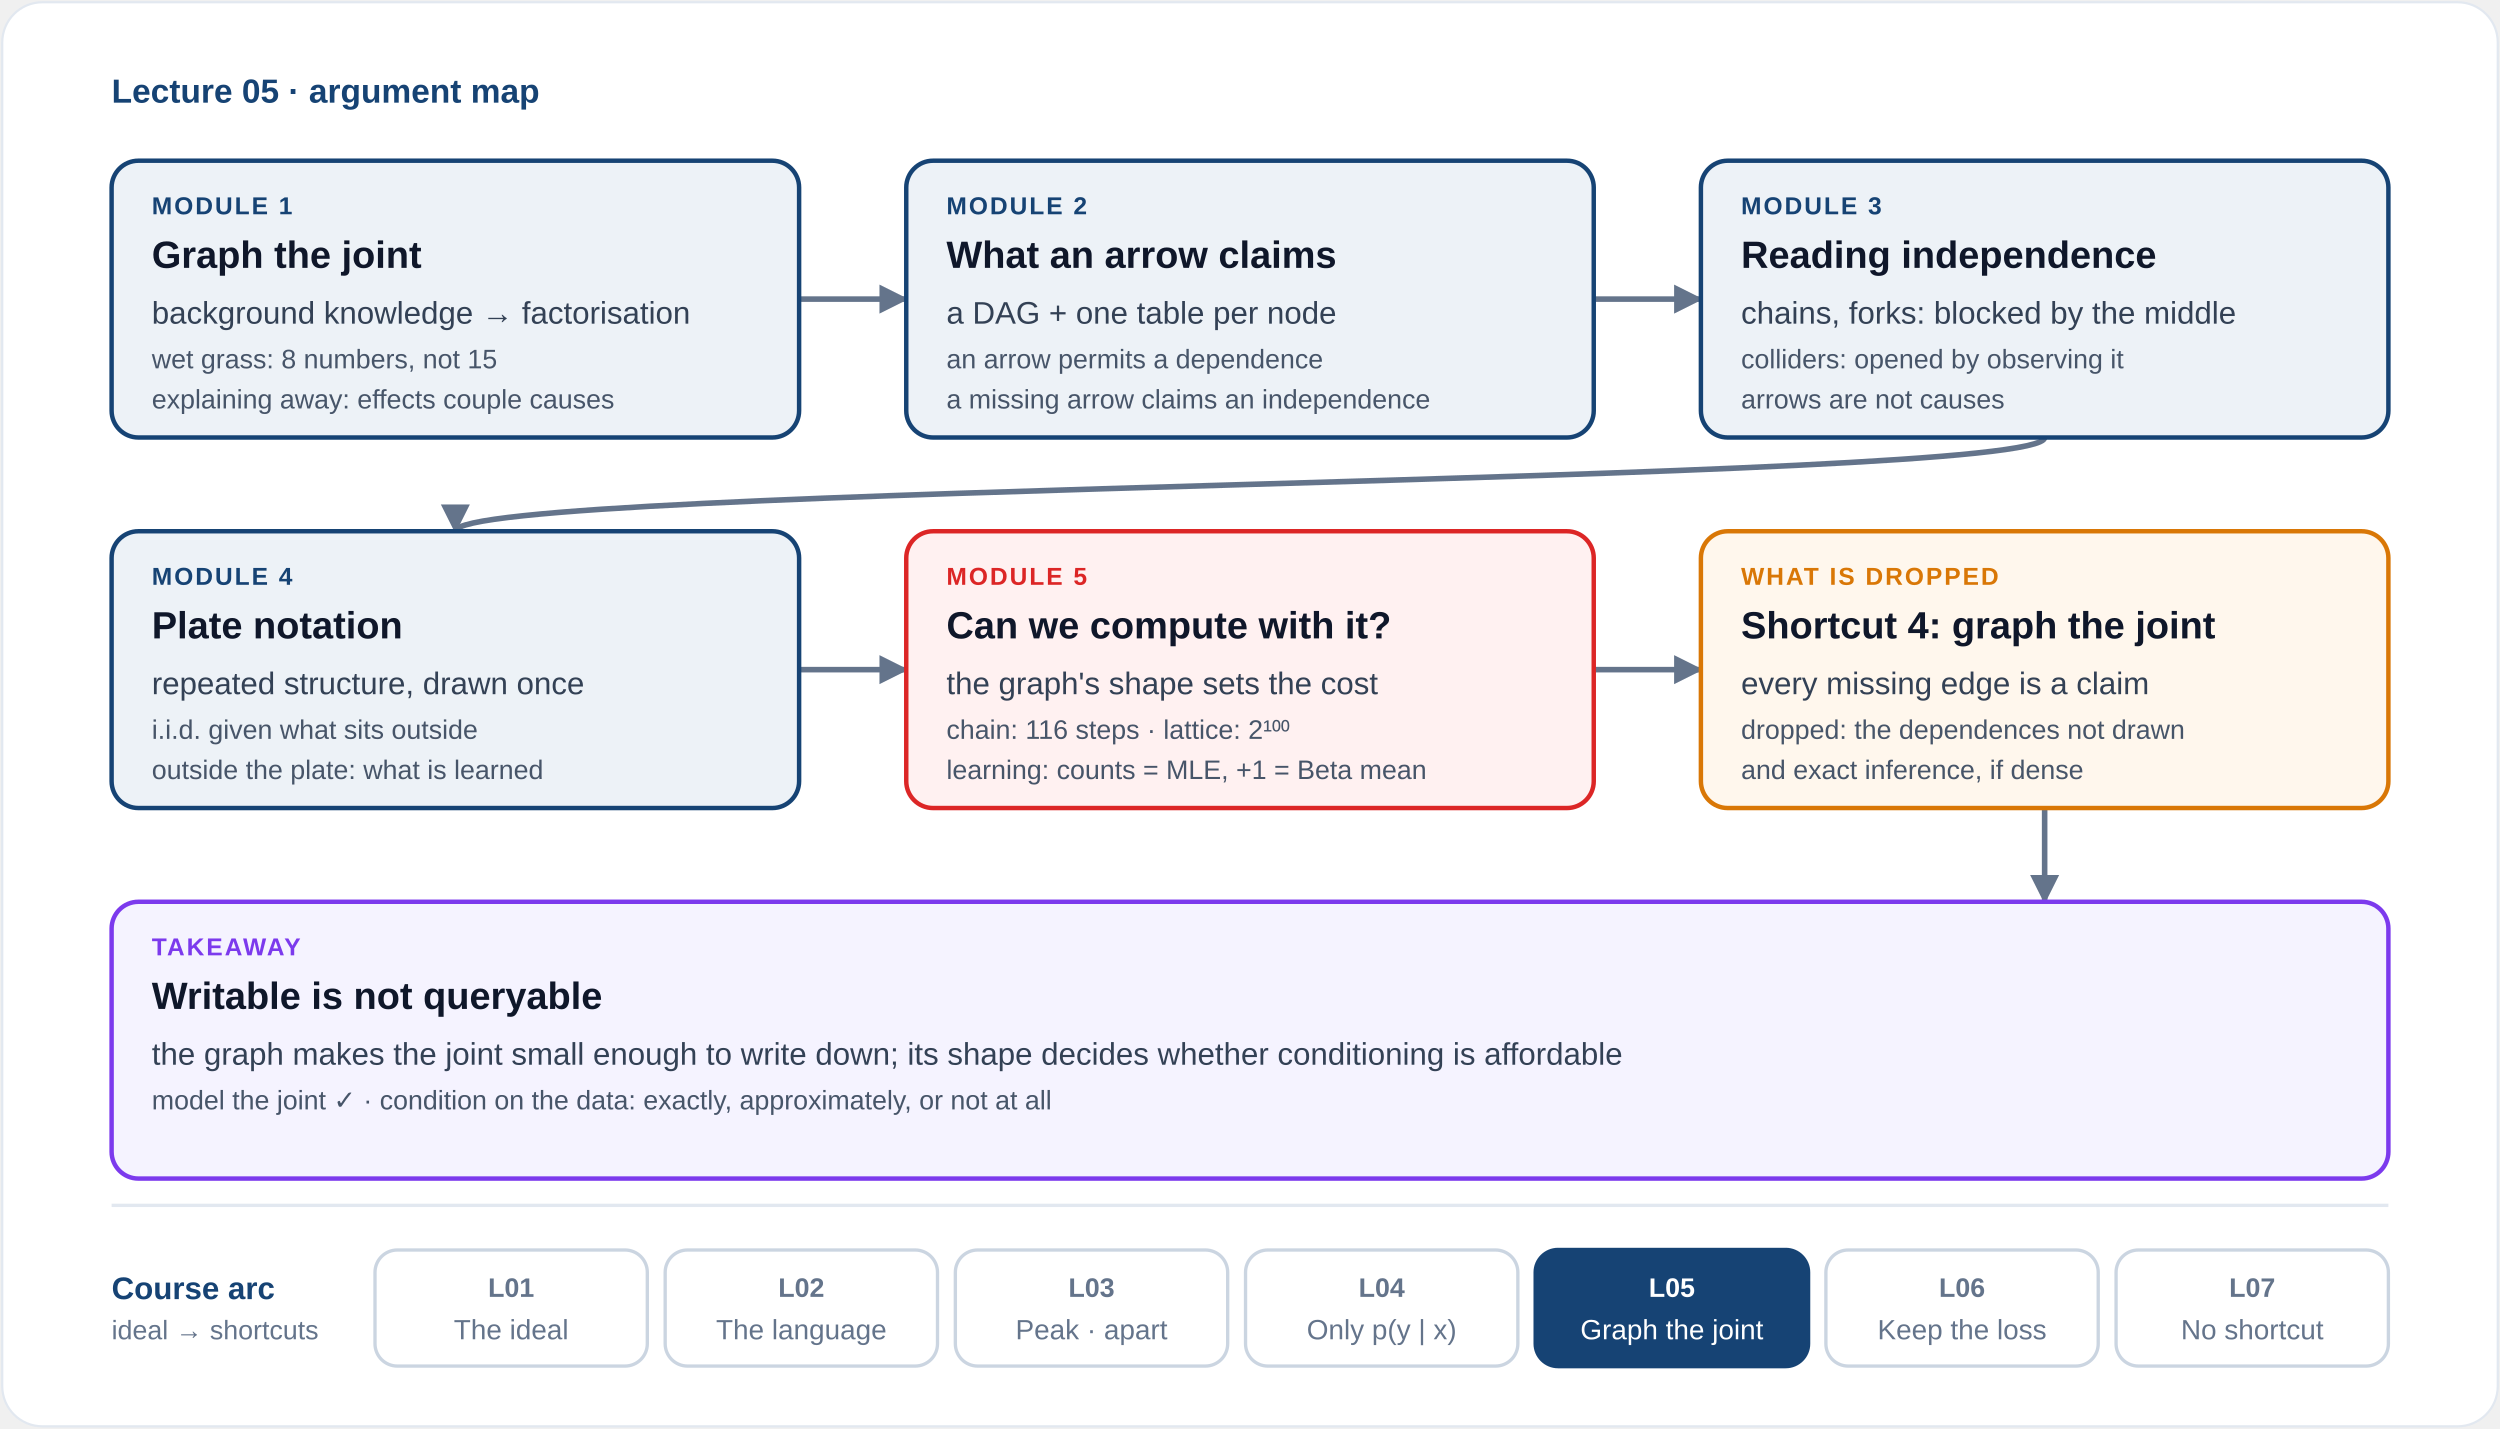
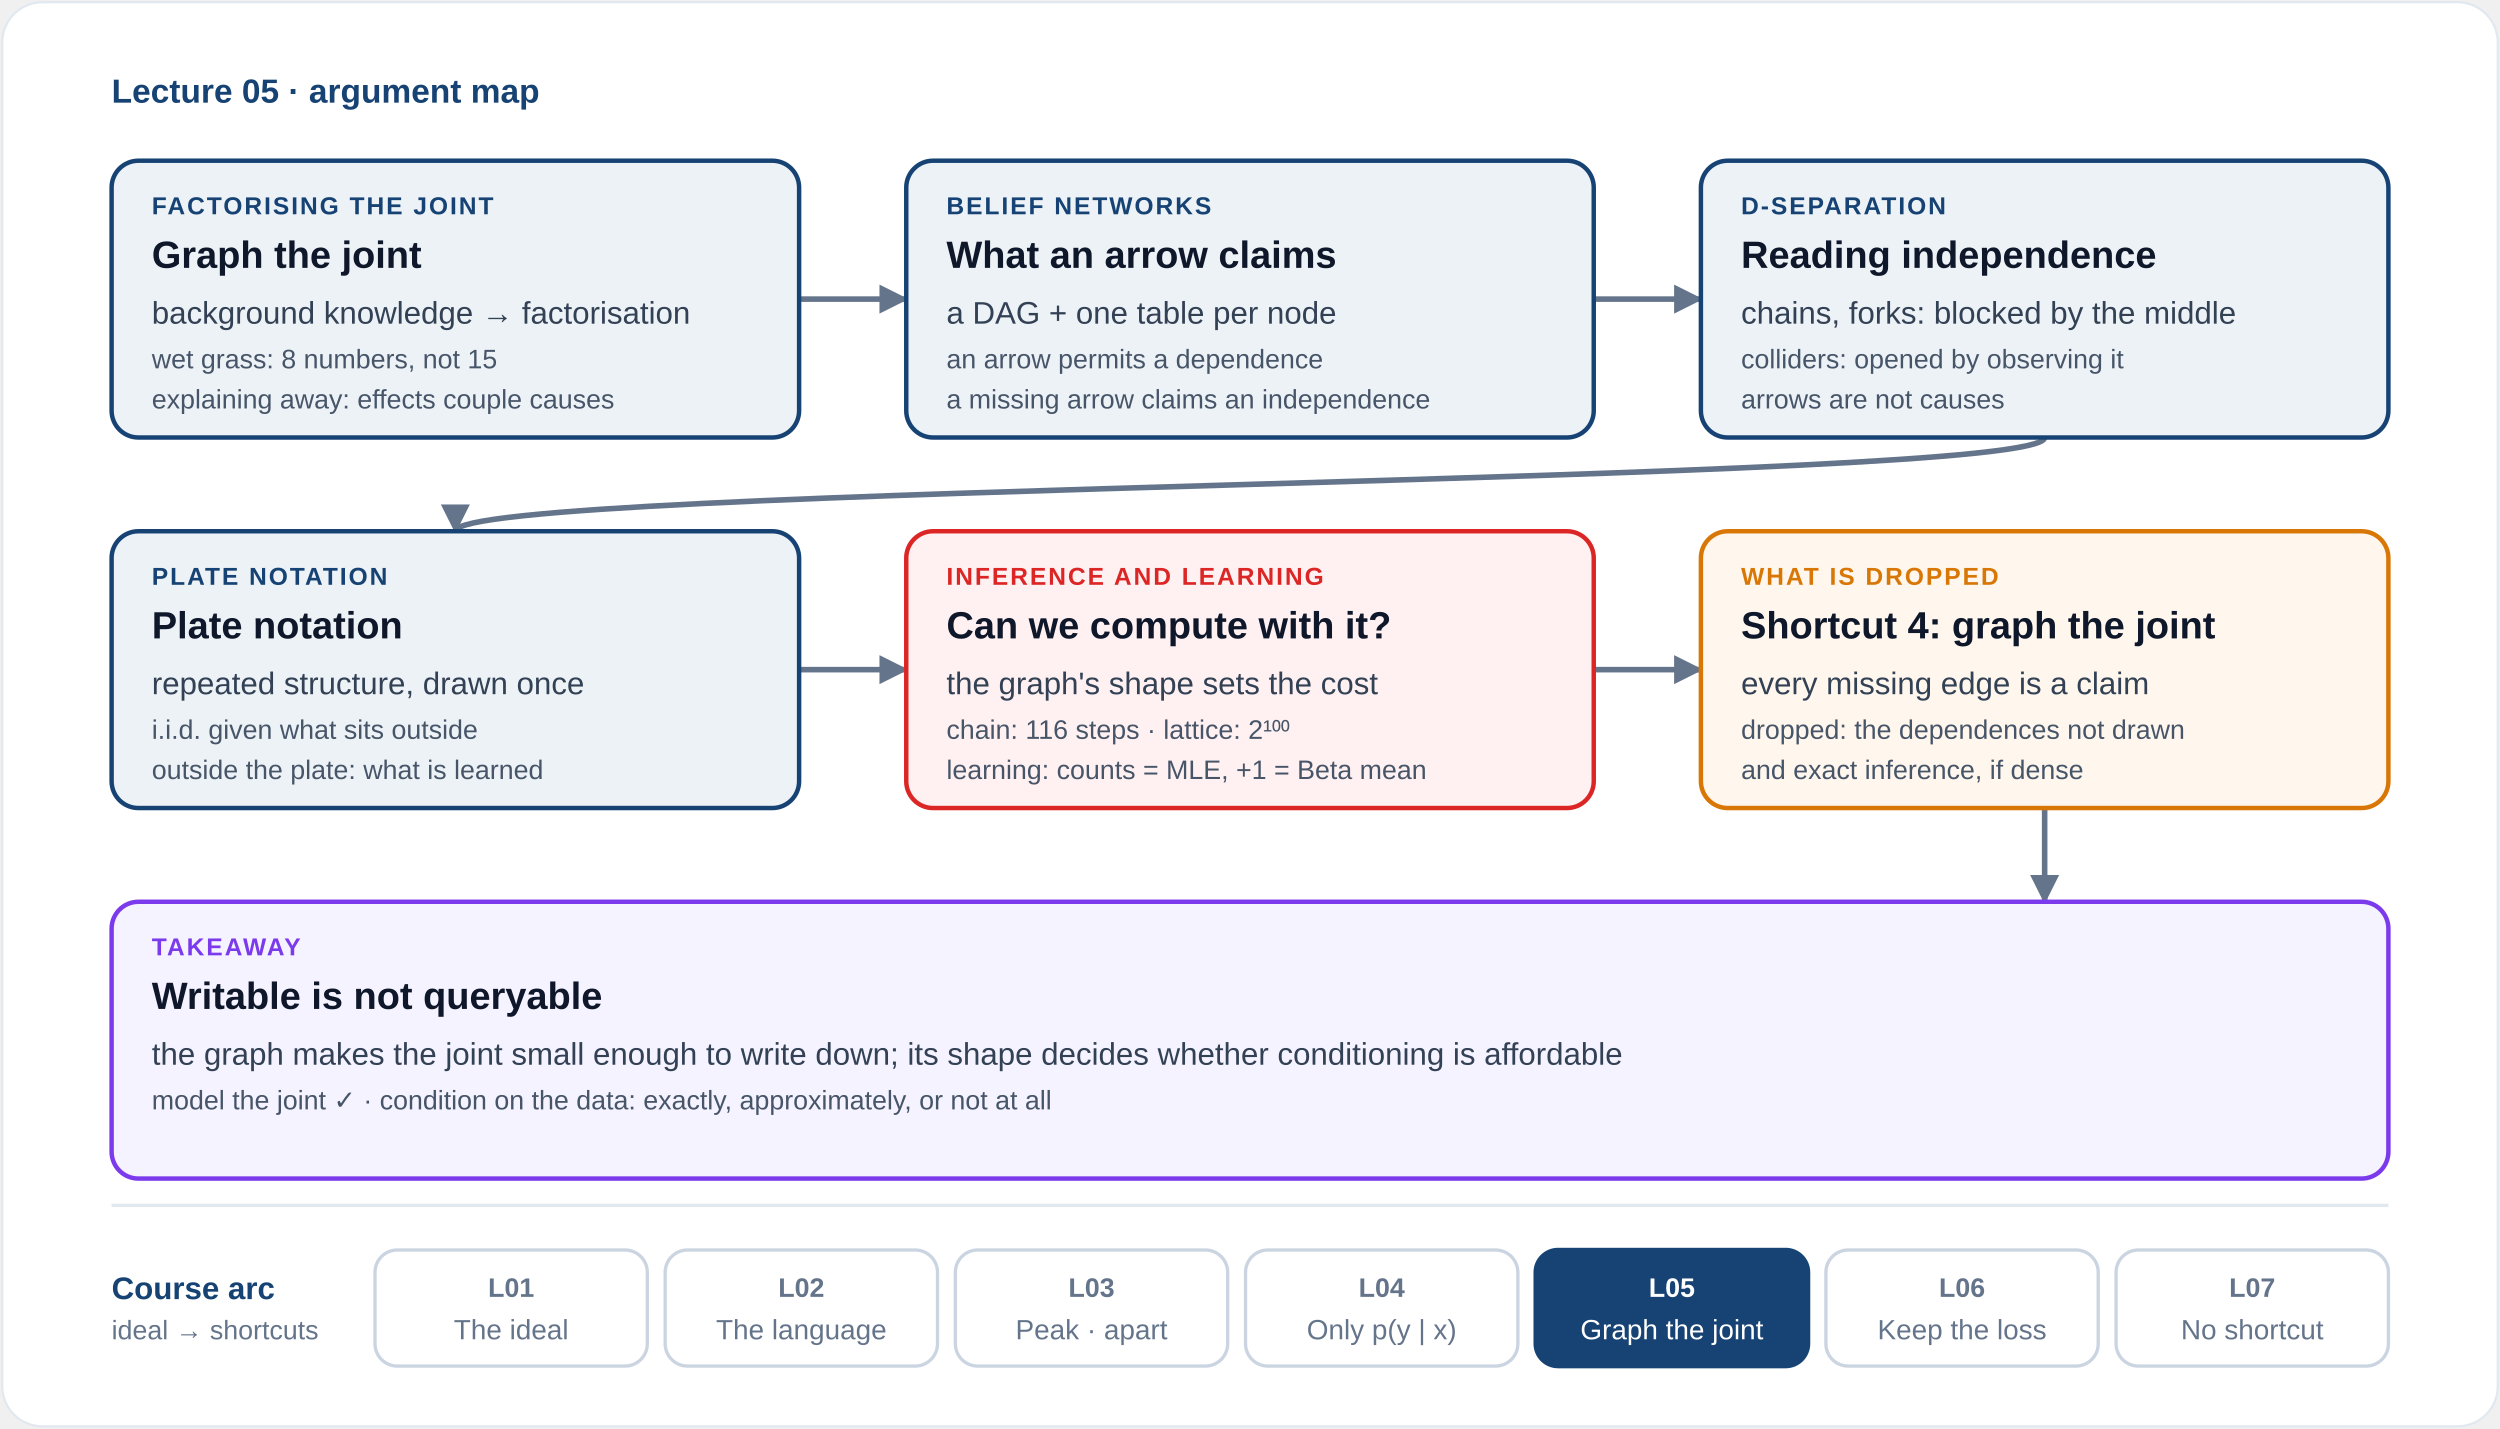
<svg xmlns="http://www.w3.org/2000/svg" viewBox="0 0 1120 640" role="img" aria-labelledby="title desc">
  <defs>
    <marker id="arrow" markerUnits="userSpaceOnUse" markerWidth="13" markerHeight="13" refX="12" refY="6.5" orient="auto">
      <path d="M0,0 L13,6.5 L0,13 Z" fill="#64748b" />
    </marker>
    <style>
      .head { font: 700 17px Arial, "Helvetica Neue", sans-serif; fill: #0f172a; }
      .text { font: 14px Arial, "Helvetica Neue", sans-serif; fill: #334155; }
      .small { font: 12px Arial, "Helvetica Neue", sans-serif; fill: #475569; }
      .tag { font: 700 11px Arial, "Helvetica Neue", sans-serif; letter-spacing: 0.08em; }
      .arclabel { font: 700 14px Arial, "Helvetica Neue", sans-serif; fill: #164374; }
      .arcsub { font: 12px Arial, "Helvetica Neue", sans-serif; fill: #64748b; }
      .arcnum { font: 700 12px Arial, "Helvetica Neue", sans-serif; }
      .arcname { font: 12.5px Arial, "Helvetica Neue", sans-serif; }
      .arrow { stroke: #64748b; stroke-width: 2.5; fill: none; marker-end: url(#arrow); }
    </style>
  </defs>
  <rect x="1" y="1" width="1118" height="638" rx="18" fill="#ffffff" stroke="#e2e8f0" />
  <text x="50" y="46" class="arclabel" style="font-size:15px">Lecture 05 · argument map</text>
  <path d="M358 134 H406" class="arrow" />
  <path d="M714 134 H762" class="arrow" />
  <path d="M916 196 C916 217 204 217 204 238" class="arrow" />
  <path d="M358 300 H406" class="arrow" />
  <path d="M714 300 H762" class="arrow" />
  <path d="M916 362 C916 383 916 383 916 404" class="arrow" />
  <g transform="translate(50 72)">
    <rect width="308" height="124" rx="12" fill="#edf2f7" stroke="#164374" stroke-width="2" />
-     <text x="18" y="24" class="tag" fill="#164374">MODULE 1</text>
+     <text x="18" y="24" class="tag" fill="#164374">FACTORISING THE JOINT</text>
    <text x="18" y="48" class="head">Graph the joint</text>
    <text x="18" y="73" class="text">background knowledge → factorisation</text>
    <text x="18" y="93" class="small">wet grass: 8 numbers, not 15</text>
    <text x="18" y="111" class="small">explaining away: effects couple causes</text>
  </g>
  <g transform="translate(406 72)">
    <rect width="308" height="124" rx="12" fill="#edf2f7" stroke="#164374" stroke-width="2" />
-     <text x="18" y="24" class="tag" fill="#164374">MODULE 2</text>
+     <text x="18" y="24" class="tag" fill="#164374">BELIEF NETWORKS</text>
    <text x="18" y="48" class="head">What an arrow claims</text>
    <text x="18" y="73" class="text">a DAG + one table per node</text>
    <text x="18" y="93" class="small">an arrow permits a dependence</text>
    <text x="18" y="111" class="small">a missing arrow claims an independence</text>
  </g>
  <g transform="translate(762 72)">
    <rect width="308" height="124" rx="12" fill="#edf2f7" stroke="#164374" stroke-width="2" />
-     <text x="18" y="24" class="tag" fill="#164374">MODULE 3</text>
+     <text x="18" y="24" class="tag" fill="#164374">D-SEPARATION</text>
    <text x="18" y="48" class="head">Reading independence</text>
    <text x="18" y="73" class="text">chains, forks: blocked by the middle</text>
    <text x="18" y="93" class="small">colliders: opened by observing it</text>
    <text x="18" y="111" class="small">arrows are not causes</text>
  </g>
  <g transform="translate(50 238)">
    <rect width="308" height="124" rx="12" fill="#edf2f7" stroke="#164374" stroke-width="2" />
-     <text x="18" y="24" class="tag" fill="#164374">MODULE 4</text>
+     <text x="18" y="24" class="tag" fill="#164374">PLATE NOTATION</text>
    <text x="18" y="48" class="head">Plate notation</text>
    <text x="18" y="73" class="text">repeated structure, drawn once</text>
    <text x="18" y="93" class="small">i.i.d. given what sits outside</text>
    <text x="18" y="111" class="small">outside the plate: what is learned</text>
  </g>
  <g transform="translate(406 238)">
    <rect width="308" height="124" rx="12" fill="#fff1f1" stroke="#dc2626" stroke-width="2" />
-     <text x="18" y="24" class="tag" fill="#dc2626">MODULE 5</text>
+     <text x="18" y="24" class="tag" fill="#dc2626">INFERENCE AND LEARNING</text>
    <text x="18" y="48" class="head">Can we compute with it?</text>
    <text x="18" y="73" class="text">the graph's shape sets the cost</text>
    <text x="18" y="93" class="small">chain: 116 steps · lattice: 2¹⁰⁰</text>
    <text x="18" y="111" class="small">learning: counts = MLE, +1 = Beta mean</text>
  </g>
  <g transform="translate(762 238)">
    <rect width="308" height="124" rx="12" fill="#fff7ed" stroke="#d97706" stroke-width="2" />
    <text x="18" y="24" class="tag" fill="#d97706">WHAT IS DROPPED</text>
    <text x="18" y="48" class="head">Shortcut 4: graph the joint</text>
    <text x="18" y="73" class="text">every missing edge is a claim</text>
    <text x="18" y="93" class="small">dropped: the dependences not drawn</text>
    <text x="18" y="111" class="small">and exact inference, if dense</text>
  </g>
  <g transform="translate(50 404)">
    <rect width="1020" height="124" rx="12" fill="#f5f3ff" stroke="#7c3aed" stroke-width="2" />
    <text x="18" y="24" class="tag" fill="#7c3aed">TAKEAWAY</text>
    <text x="18" y="48" class="head">Writable is not queryable</text>
    <text x="18" y="73" class="text">the graph makes the joint small enough to write down; its shape decides whether conditioning is affordable</text>
    <text x="18" y="93" class="small">model the joint ✓ · condition on the data: exactly, approximately, or not at all</text>
  </g>
  <line x1="50" y1="540" x2="1070" y2="540" stroke="#e2e8f0" stroke-width="1.5" />
  <text x="50" y="582" class="arclabel">Course arc</text>
  <text x="50" y="600" class="arcsub">ideal → shortcuts</text>
  <rect x="168" y="560" width="122" height="52" rx="10" fill="#ffffff" stroke="#cbd5e1" stroke-width="1.5" />
  <text x="229" y="581" text-anchor="middle" class="arcnum" fill="#64748b">L01</text>
  <text x="229" y="600" text-anchor="middle" class="arcname" fill="#64748b">The ideal</text>
  <rect x="298" y="560" width="122" height="52" rx="10" fill="#ffffff" stroke="#cbd5e1" stroke-width="1.5" />
  <text x="359" y="581" text-anchor="middle" class="arcnum" fill="#64748b">L02</text>
  <text x="359" y="600" text-anchor="middle" class="arcname" fill="#64748b">The language</text>
  <rect x="428" y="560" width="122" height="52" rx="10" fill="#ffffff" stroke="#cbd5e1" stroke-width="1.5" />
  <text x="489" y="581" text-anchor="middle" class="arcnum" fill="#64748b">L03</text>
  <text x="489" y="600" text-anchor="middle" class="arcname" fill="#64748b">Peak · apart</text>
  <rect x="558" y="560" width="122" height="52" rx="10" fill="#ffffff" stroke="#cbd5e1" stroke-width="1.5" />
  <text x="619" y="581" text-anchor="middle" class="arcnum" fill="#64748b">L04</text>
  <text x="619" y="600" text-anchor="middle" class="arcname" fill="#64748b">Only p(y | x)</text>
  <rect x="688" y="560" width="122" height="52" rx="10" fill="#164374" stroke="#164374" stroke-width="2" />
  <text x="749" y="581" text-anchor="middle" class="arcnum" fill="#ffffff">L05</text>
  <text x="749" y="600" text-anchor="middle" class="arcname" fill="#ffffff">Graph the joint</text>
  <rect x="818" y="560" width="122" height="52" rx="10" fill="#ffffff" stroke="#cbd5e1" stroke-width="1.5" />
  <text x="879" y="581" text-anchor="middle" class="arcnum" fill="#64748b">L06</text>
  <text x="879" y="600" text-anchor="middle" class="arcname" fill="#64748b">Keep the loss</text>
  <rect x="948" y="560" width="122" height="52" rx="10" fill="#ffffff" stroke="#cbd5e1" stroke-width="1.5" />
  <text x="1009" y="581" text-anchor="middle" class="arcnum" fill="#64748b">L07</text>
  <text x="1009" y="600" text-anchor="middle" class="arcname" fill="#64748b">No shortcut</text>
</svg>
